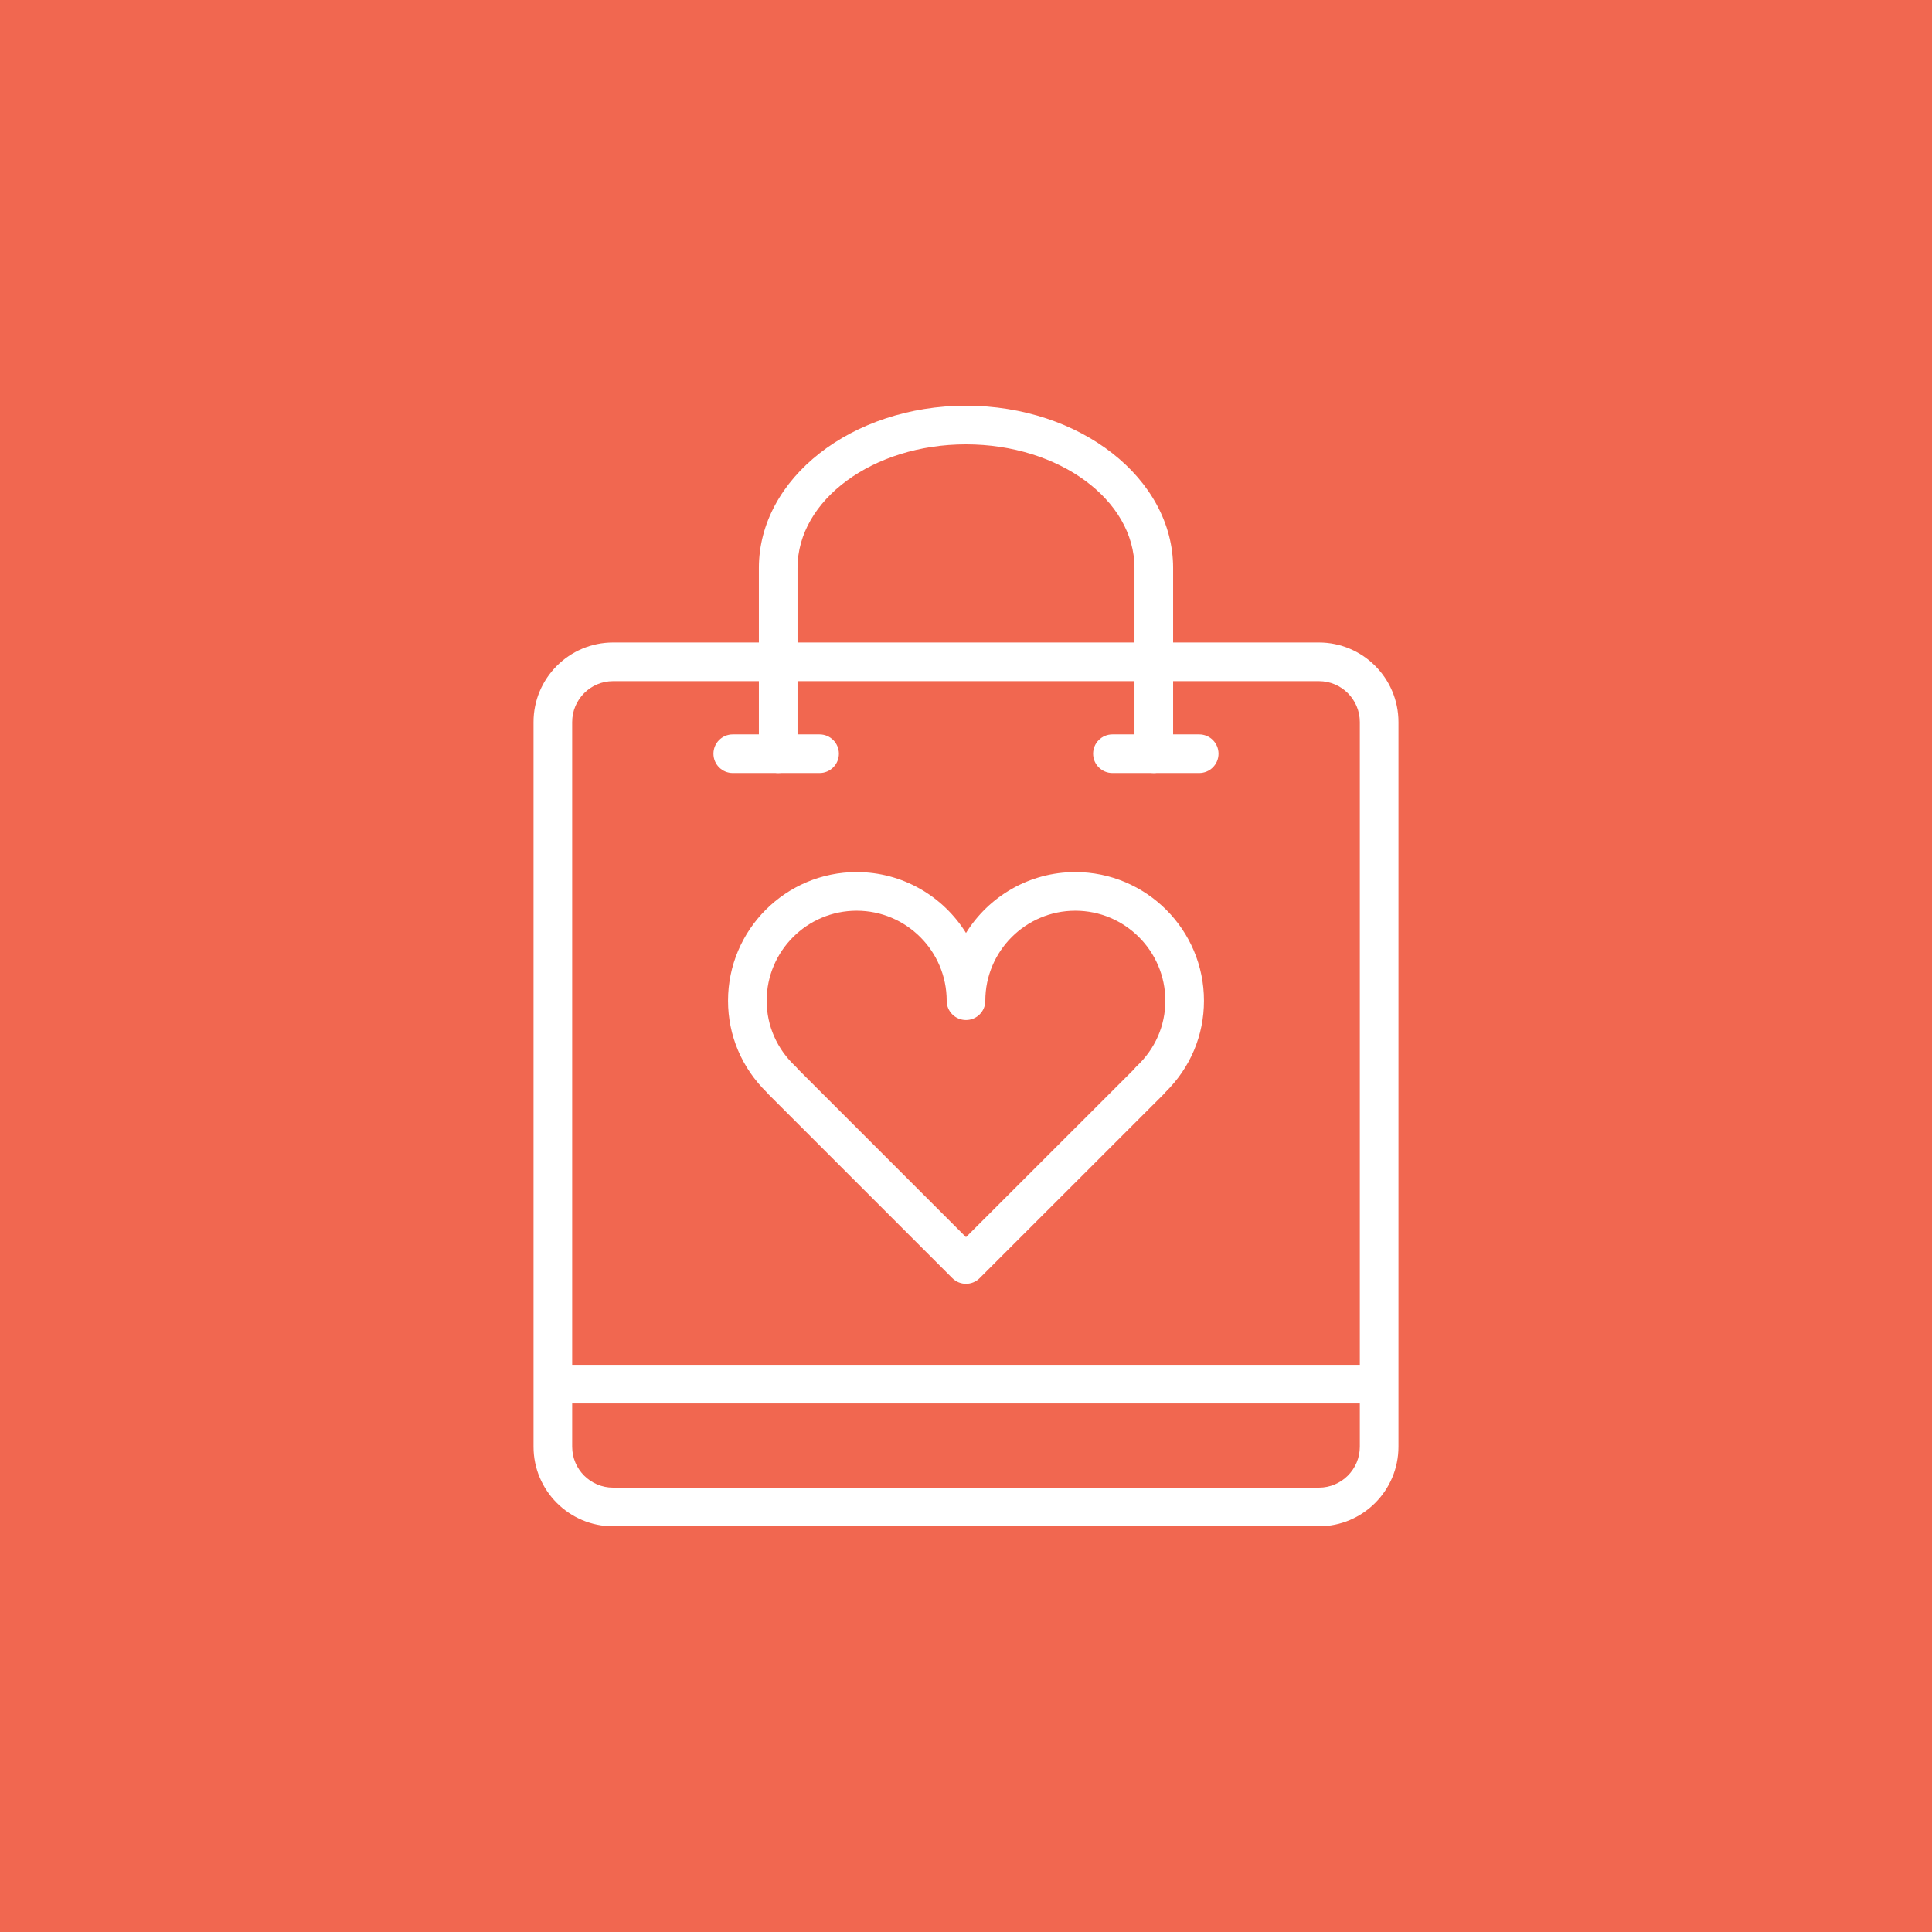
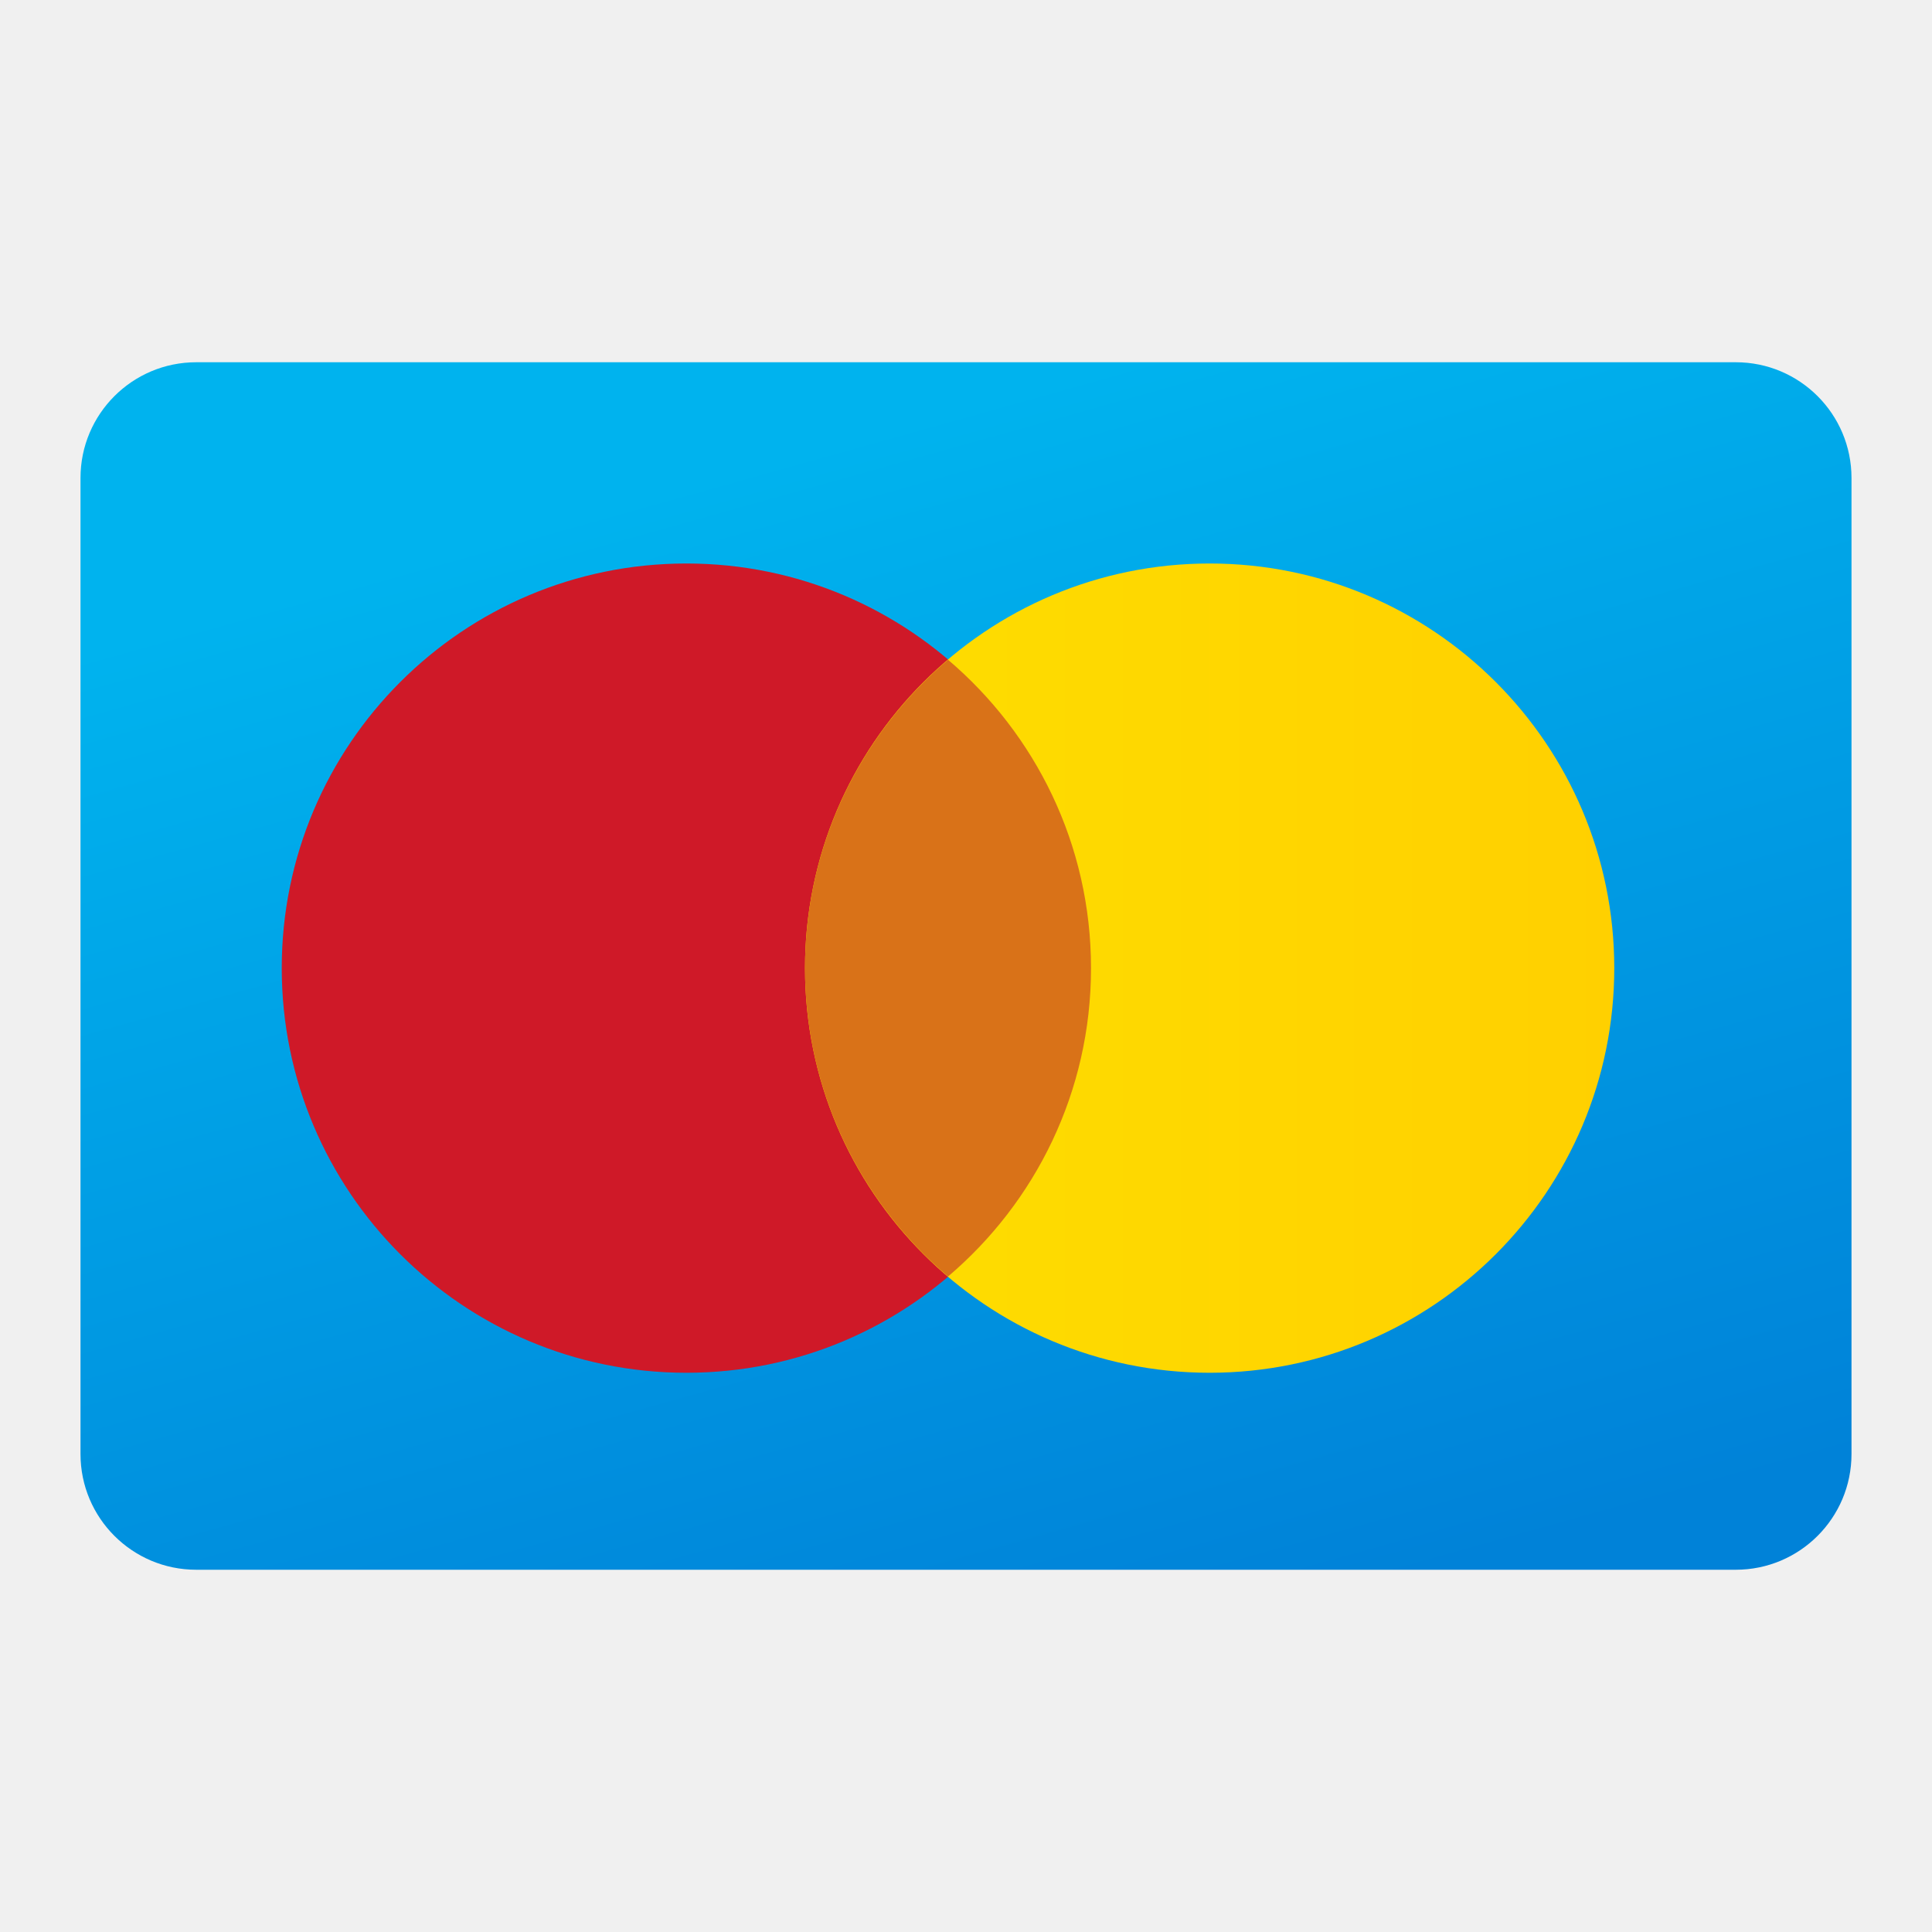
- <svg xmlns="http://www.w3.org/2000/svg" width="800px" height="800px" viewBox="0 0 1024 1024" enable-background="new 0 0 1024 1024" id="heart-bag" version="1.1" xml:space="preserve">
-   <g>
-     <g id="heart-bag-label">
-       <rect fill="#F16750" height="1024" width="1024" />
-     </g>
-     <g id="heart-bag-heart-bag">
-       <g>
-         <path d="M699.061,808.96H324.94c-23.245,0-42.16-18.91-42.16-42.16V382.7     c0-23.25,18.915-42.16,42.16-42.16h374.121c23.244,0,42.159,18.91,42.159,42.16v384.1     C741.22,790.05,722.305,808.96,699.061,808.96L699.061,808.96z M324.94,361.02c-11.955,0-21.68,9.73-21.68,21.68     v384.1c0,11.95,9.725,21.681,21.68,21.681h374.121c11.954,0,21.68-9.73,21.68-21.681V382.7     c0-11.95-9.726-21.68-21.68-21.68H324.94L324.94,361.02z" fill="#FFFFFF" />
-       </g>
-       <g>
-         <path d="M611.54,409.72c-5.655,0-10.24-4.58-10.24-10.24v-98.46c0-36.12-40.065-65.5-89.31-65.5     c-49.235,0-89.29,29.38-89.29,65.5v98.46c0,5.66-4.585,10.24-10.24,10.24c-5.655,0-10.24-4.58-10.24-10.24     v-98.46c0-47.41,49.245-85.98,109.77-85.98c60.54,0,109.79,38.57,109.79,85.98v98.46     C621.78,405.14,617.195,409.72,611.54,409.72L611.54,409.72z" fill="#FFFFFF" />
-       </g>
-       <g>
-         <path d="M726.53,743.87H297.47c-5.655,0-10.24-4.58-10.24-10.24     c0-5.66,4.585-10.239,10.24-10.239h429.061c5.655,0,10.239,4.579,10.239,10.239     C736.769,739.29,732.186,743.87,726.53,743.87L726.53,743.87z" fill="#FFFFFF" />
-       </g>
-       <g>
-         <path d="M434.39,409.72h-46.01c-5.655,0-10.24-4.58-10.24-10.24     c0-5.66,4.585-10.24,10.24-10.24h46.01c5.655,0,10.24,4.58,10.24,10.24     C444.63,405.14,440.045,409.72,434.39,409.72L434.39,409.72z" fill="#FFFFFF" />
-       </g>
-       <g>
-         <path d="M635.6,409.72h-45.99c-5.654,0-10.239-4.58-10.239-10.24     c0-5.66,4.585-10.24,10.239-10.24h45.99c5.655,0,10.24,4.58,10.24,10.24     C645.84,405.14,641.255,409.72,635.6,409.72L635.6,409.72z" fill="#FFFFFF" />
-       </g>
-       <g>
-         <path d="M512,680.43c-2.62,0-5.24-1-7.24-3l-97.42-97.41c-0.305-0.309-0.59-0.629-0.855-0.97     c-13.31-13.02-20.615-30.239-20.615-48.649c0-37.59,30.58-68.181,68.17-68.181     c24.44,0,45.915,12.921,57.96,32.28c12.04-19.359,33.51-32.28,57.94-32.28c37.6,0,68.19,30.591,68.19,68.181     c0,18.41-7.265,35.58-20.495,48.55c-0.285,0.37-0.595,0.73-0.935,1.069l-97.46,97.41     C517.24,679.43,514.62,680.43,512,680.43L512,680.43z M422.945,566.66L512,655.71l89.04-88.99     c0.39-0.54,0.835-1.05,1.34-1.52c9.845-9.181,15.271-21.54,15.271-34.8     c0-26.301-21.405-47.7-47.711-47.7c-26.3,0-47.7,21.399-47.7,47.7     c0,5.66-4.585,10.24-10.24,10.24c-5.655,0-10.24-4.58-10.24-10.24c0-26.301-21.405-47.7-47.72-47.7     c-26.295,0-47.69,21.399-47.69,47.7c0,13.24,5.45,25.619,15.351,34.869     C422.16,565.7,422.575,566.17,422.945,566.66L422.945,566.66z" fill="#FFFFFF" />
-       </g>
-     </g>
-   </g>
+ <svg xmlns="http://www.w3.org/2000/svg" x="0px" y="0px" width="100" height="100" viewBox="0 0 48 48">
+   <linearGradient id="NgmlaCv2fU27PJOuiUvQVa_Sq0VNi1Afgmj_gr1" x1="20.375" x2="28.748" y1="1365.061" y2="1394.946" gradientTransform="translate(0 -1354)" gradientUnits="userSpaceOnUse">
+     <stop offset="0" stop-color="#00b3ee" />
+     <stop offset="1" stop-color="#0082d8" />
+   </linearGradient>
+   <path fill="url(#NgmlaCv2fU27PJOuiUvQVa_Sq0VNi1Afgmj_gr1)" d="M43.125,9H4.875C3.287,9,2,10.287,2,11.875v24.25C2,37.713,3.287,39,4.875,39h38.25 C44.713,39,46,37.713,46,36.125v-24.25C46,10.287,44.713,9,43.125,9z" />
+   <circle cx="17.053" cy="24.053" r="10.053" fill="#cf1928" />
+   <linearGradient id="NgmlaCv2fU27PJOuiUvQVb_Sq0VNi1Afgmj_gr2" x1="20" x2="40.107" y1="24.053" y2="24.053" gradientUnits="userSpaceOnUse">
+     <stop offset="0" stop-color="#fede00" />
+     <stop offset="1" stop-color="#ffd000" />
+   </linearGradient>
+   <circle cx="30.053" cy="24.053" r="10.053" fill="url(#NgmlaCv2fU27PJOuiUvQVb_Sq0VNi1Afgmj_gr2)" />
+   <path fill="#d97218" d="M20,24.053c0,3.072,1.382,5.818,3.553,7.662c2.172-1.844,3.553-4.59,3.553-7.662 s-1.382-5.818-3.553-7.662C21.382,18.235,20,20.981,20,24.053z" />
</svg>
